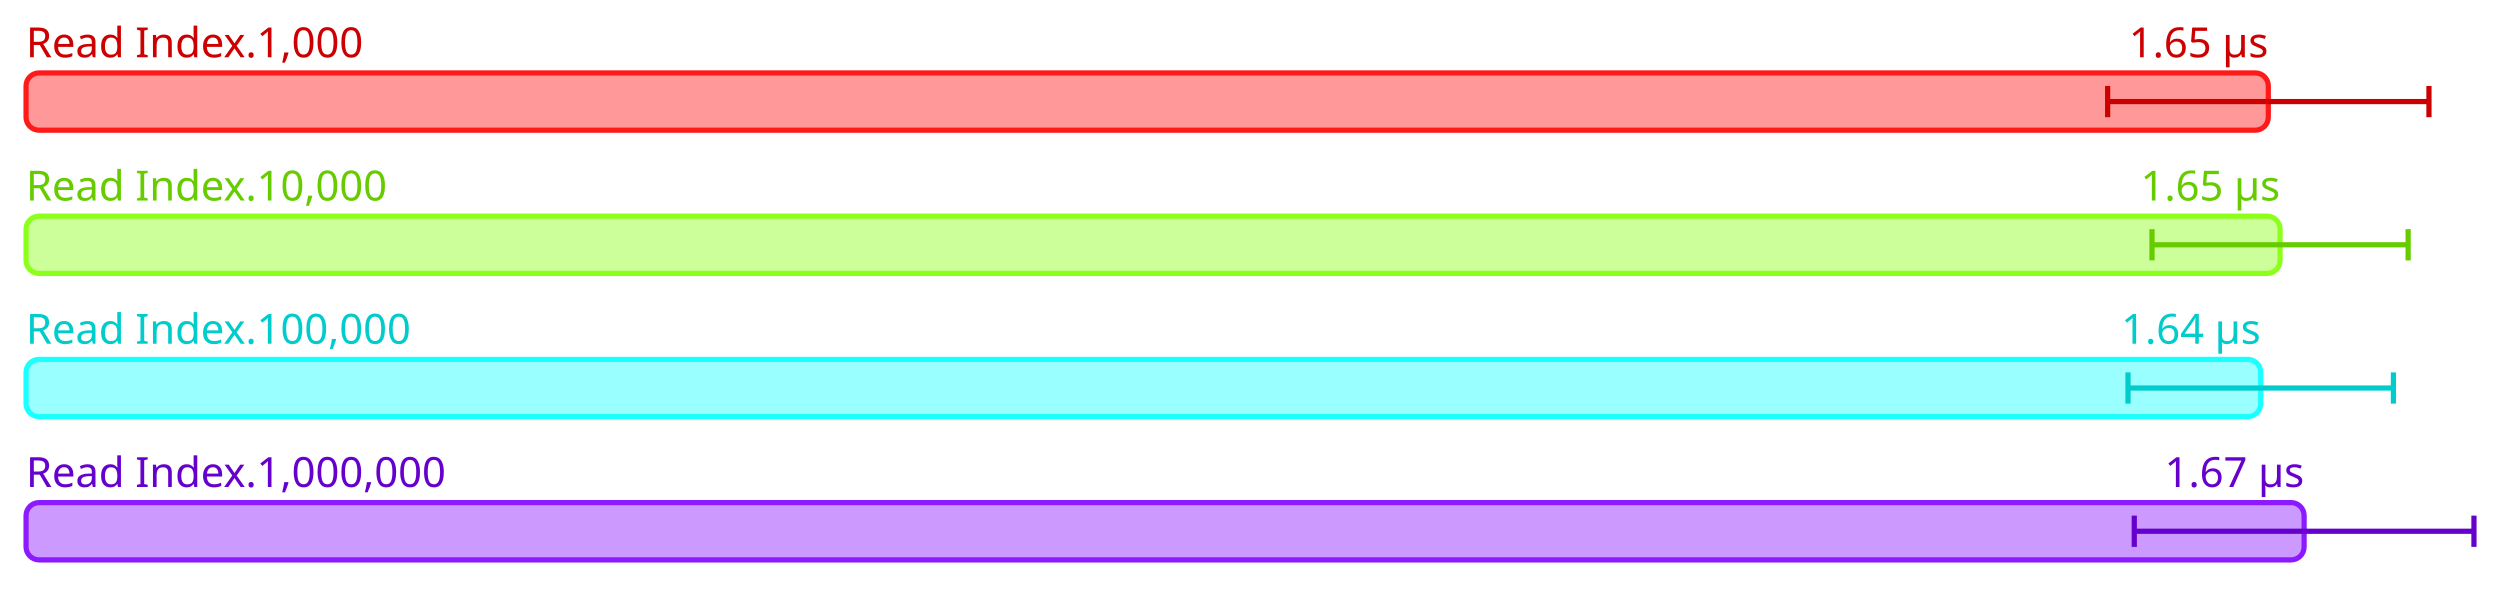
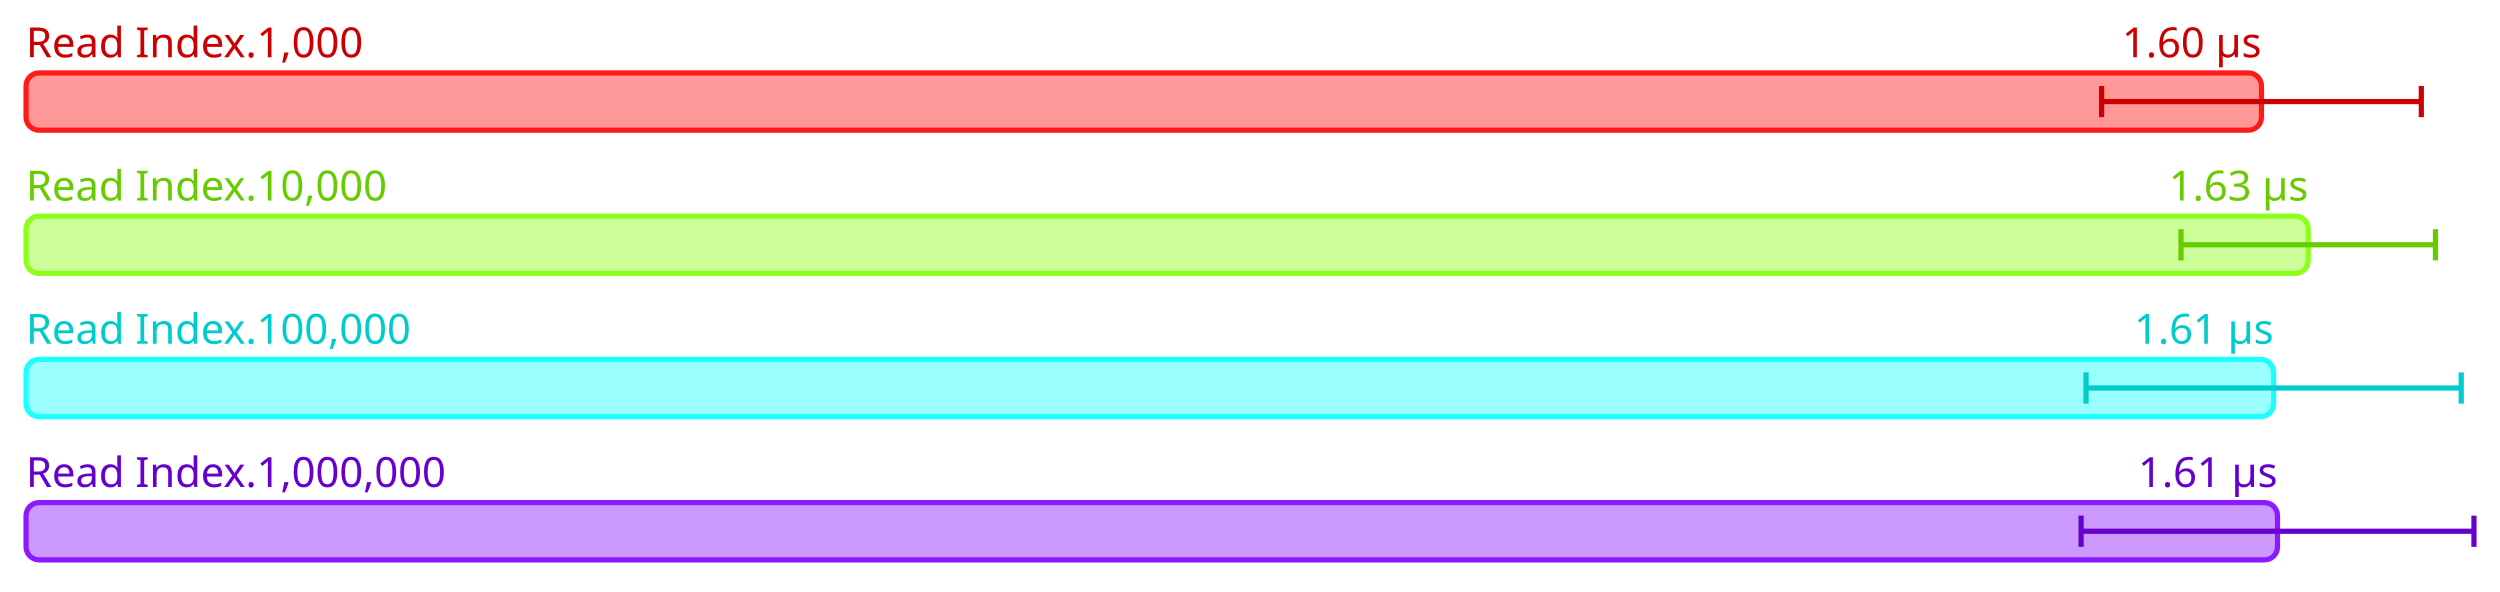
<svg xmlns="http://www.w3.org/2000/svg" height="227" width="960.0" font-size="16" font-family="sans-serif" stroke-width="2">
  <g transform="translate(10.0 0)">
    <g fill="hsl(0, 100%, 40%)">
      <text y="22">Read Index.1,000</text>
-       <text y="22" x="861.03" text-anchor="end">1.65 μs</text>
+       <text y="22" x="858.403" text-anchor="end">1.60 μs</text>
    </g>
    <g>
-       <rect y="28" rx="5" height="22" width="861.03" fill="hsl(0, 100%, 80%)" stroke="hsl(0, 100%, 55%)" />
+       <rect y="28" rx="5" height="22" width="858.403" fill="hsl(0, 100%, 80%)" stroke="hsl(0, 100%, 55%)" />
      <g stroke="hsl(0, 100%, 40%)">
-         <line x1="799.34" x2="922.721" y1="39" y2="39" />
-         <line x1="799.34" x2="799.34" y1="33" y2="45" />
-         <line x1="922.721" x2="922.721" y1="33" y2="45" />
+         <line x1="797.025" x2="919.781" y1="39" y2="39" />
+         <line x1="797.025" x2="797.025" y1="33" y2="45" />
+         <line x1="919.781" x2="919.781" y1="33" y2="45" />
      </g>
    </g>
    <g fill="hsl(90, 100%, 40%)">
      <text y="77">Read Index.10,000</text>
-       <text y="77" x="865.546" text-anchor="end">1.65 μs</text>
+       <text y="77" x="876.368" text-anchor="end">1.63 μs</text>
    </g>
    <g>
-       <rect y="83" rx="5" height="22" width="865.546" fill="hsl(90, 100%, 80%)" stroke="hsl(90, 100%, 55%)" />
+       <rect y="83" rx="5" height="22" width="876.368" fill="hsl(90, 100%, 80%)" stroke="hsl(90, 100%, 55%)" />
      <g stroke="hsl(90, 100%, 40%)">
-         <line x1="816.367" x2="914.725" y1="94" y2="94" />
-         <line x1="816.367" x2="816.367" y1="88" y2="100" />
-         <line x1="914.725" x2="914.725" y1="88" y2="100" />
+         <line x1="827.514" x2="925.222" y1="94" y2="94" />
+         <line x1="827.514" x2="827.514" y1="88" y2="100" />
+         <line x1="925.222" x2="925.222" y1="88" y2="100" />
      </g>
    </g>
    <g fill="hsl(180, 100%, 40%)">
      <text y="132">Read Index.100,000</text>
-       <text y="132" x="858.111" text-anchor="end">1.64 μs</text>
+       <text y="132" x="863.072" text-anchor="end">1.61 μs</text>
    </g>
    <g>
-       <rect y="138" rx="5" height="22" width="858.111" fill="hsl(180, 100%, 80%)" stroke="hsl(180, 100%, 55%)" />
+       <rect y="138" rx="5" height="22" width="863.072" fill="hsl(180, 100%, 80%)" stroke="hsl(180, 100%, 55%)" />
      <g stroke="hsl(180, 100%, 40%)">
-         <line x1="807.153" x2="909.07" y1="149" y2="149" />
-         <line x1="807.153" x2="807.153" y1="143" y2="155" />
-         <line x1="909.07" x2="909.07" y1="143" y2="155" />
+         <line x1="791.03" x2="935.114" y1="149" y2="149" />
+         <line x1="791.03" x2="791.03" y1="143" y2="155" />
+         <line x1="935.114" x2="935.114" y1="143" y2="155" />
      </g>
    </g>
    <g fill="hsl(270, 100%, 40%)">
      <text y="187">Read Index.1,000,000</text>
-       <text y="187" x="874.781" text-anchor="end">1.67 μs</text>
+       <text y="187" x="864.568" text-anchor="end">1.61 μs</text>
    </g>
    <g>
-       <rect y="193" rx="5" height="22" width="874.781" fill="hsl(270, 100%, 80%)" stroke="hsl(270, 100%, 55%)" />
+       <rect y="193" rx="5" height="22" width="864.568" fill="hsl(270, 100%, 80%)" stroke="hsl(270, 100%, 55%)" />
      <g stroke="hsl(270, 100%, 40%)">
-         <line x1="809.561" x2="940.0" y1="204" y2="204" />
-         <line x1="809.561" x2="809.561" y1="198" y2="210" />
+         <line x1="789.136" x2="940.0" y1="204" y2="204" />
+         <line x1="789.136" x2="789.136" y1="198" y2="210" />
        <line x1="940.0" x2="940.0" y1="198" y2="210" />
      </g>
    </g>
  </g>
</svg>
